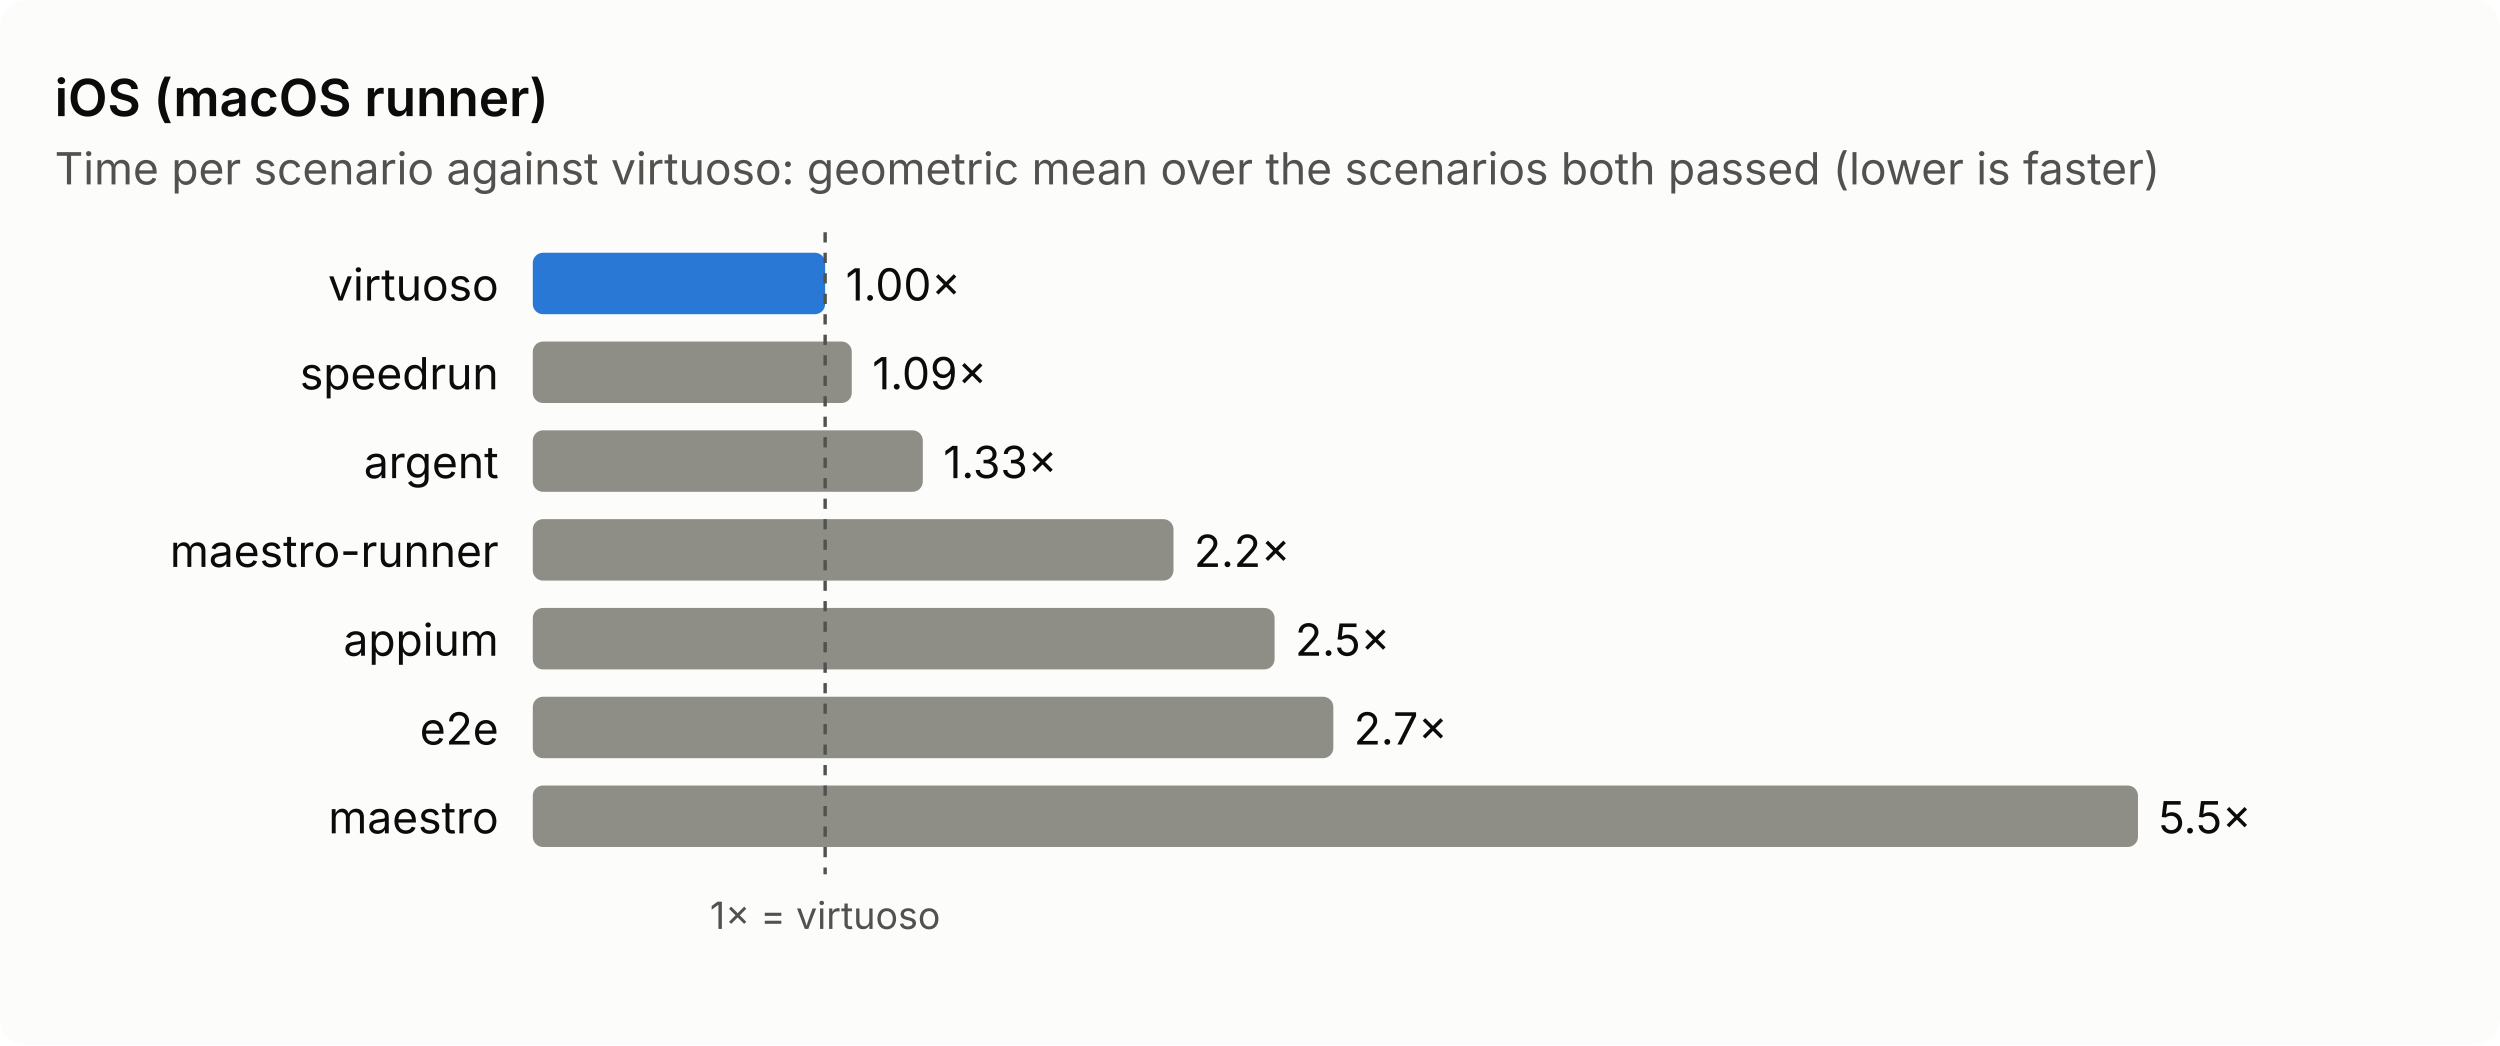
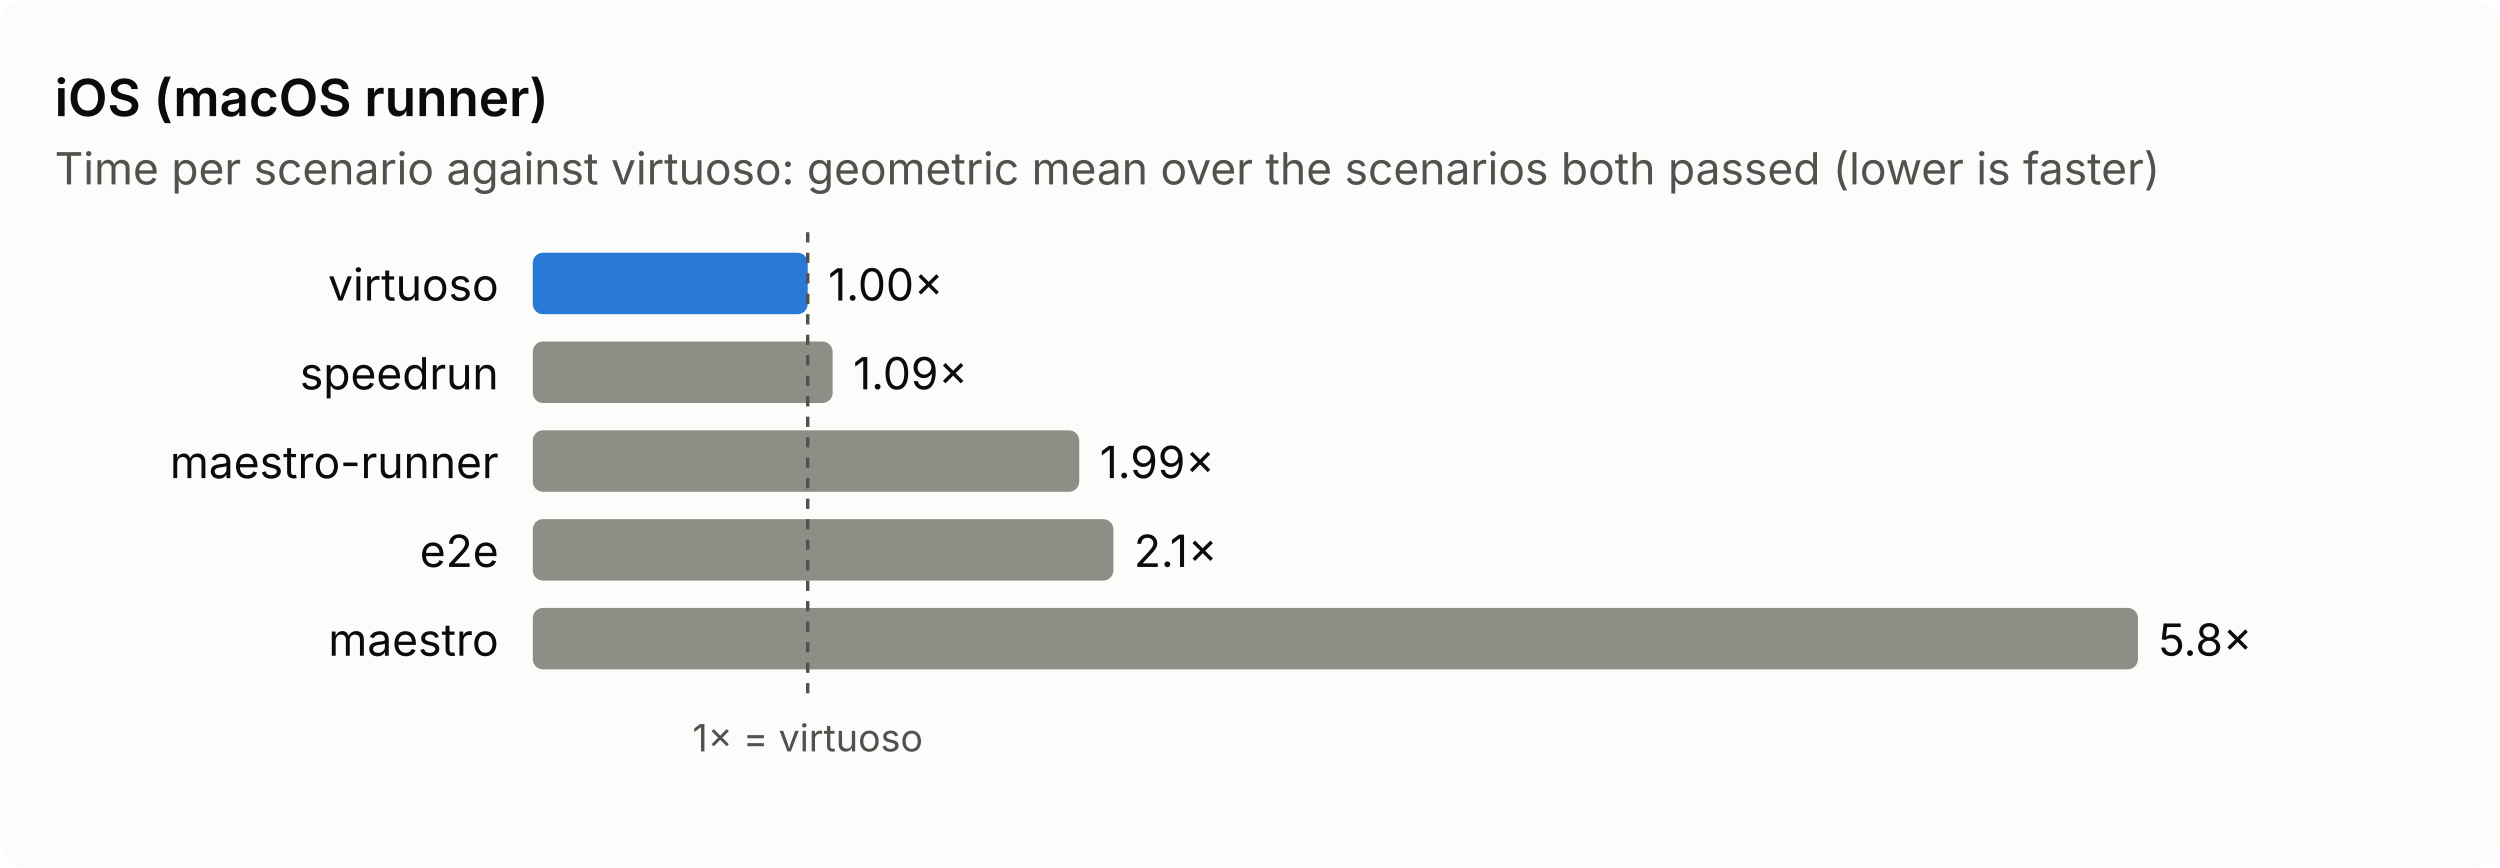
- <svg xmlns="http://www.w3.org/2000/svg" viewBox="0 0 732 306" width="732" height="306" role="img" aria-label="iOS (macOS runner): time per scenario against virtuoso">
+ <svg xmlns="http://www.w3.org/2000/svg" viewBox="0 0 732 254" width="732" height="254" role="img" aria-label="iOS (macOS runner): time per scenario against virtuoso">
  <style>text{font:13px system-ui,-apple-system,'Segoe UI',sans-serif;fill:#0b0b0b}.sub,.axis{fill:#52514e}.axis{font-size:11px}.title{font-size:15px;font-weight:600}.bg{fill:#fcfcfb}.bar{fill:#8f8e86}.base{fill:#2a78d6}.ref{stroke:#52514e;stroke-dasharray:3 3}@media (prefers-color-scheme: dark){.bg{fill:#1a1a19}text{fill:#f0efec}.sub,.axis{fill:#c3c2b7}.base{fill:#3987e5}.ref{stroke:#c3c2b7}}</style>
-   <rect class="bg" width="732" height="306" rx="8" />
+   <rect class="bg" width="732" height="254" rx="8" />
  <text class="title" x="16" y="34.0">iOS (macOS runner)</text>
  <text class="sub" x="16" y="54.0">Time per scenario against virtuoso: geometric mean over the scenarios both passed (lower is faster)</text>
  <text x="146.0" y="88.0" text-anchor="end">virtuoso</text>
-   <rect class="bar base" x="156" y="74.0" width="85.6" height="18" rx="3" />
-   <text x="247.6" y="88.0">1.00×</text>
+   <rect class="bar base" x="156" y="74.0" width="80.5" height="18" rx="3" />
+   <text x="242.5" y="88.0">1.00×</text>
  <text x="146.0" y="114.0" text-anchor="end">speedrun</text>
-   <rect class="bar" x="156" y="100.0" width="93.4" height="18" rx="3" />
-   <text x="255.4" y="114.0">1.09×</text>
-   <text x="146.0" y="140.0" text-anchor="end">argent</text>
-   <rect class="bar" x="156" y="126.0" width="114.2" height="18" rx="3" />
-   <text x="276.2" y="140.0">1.33×</text>
-   <text x="146.0" y="166.0" text-anchor="end">maestro-runner</text>
-   <rect class="bar" x="156" y="152.0" width="187.6" height="18" rx="3" />
-   <text x="349.6" y="166.0">2.2×</text>
-   <text x="146.0" y="192.0" text-anchor="end">appium</text>
-   <rect class="bar" x="156" y="178.0" width="217.2" height="18" rx="3" />
-   <text x="379.2" y="192.0">2.5×</text>
-   <text x="146.0" y="218.0" text-anchor="end">e2e</text>
-   <rect class="bar" x="156" y="204.0" width="234.4" height="18" rx="3" />
-   <text x="396.4" y="218.0">2.7×</text>
-   <text x="146.0" y="244.0" text-anchor="end">maestro</text>
-   <rect class="bar" x="156" y="230.0" width="470.0" height="18" rx="3" />
-   <text x="632.0" y="244.0">5.5×</text>
-   <line class="ref" x1="241.6" y1="68.0" x2="241.6" y2="256.0" />
-   <text class="axis" x="241.6" y="272.0" text-anchor="middle">1× = virtuoso</text>
+   <rect class="bar" x="156" y="100.0" width="87.8" height="18" rx="3" />
+   <text x="249.8" y="114.0">1.09×</text>
+   <text x="146.0" y="140.0" text-anchor="end">maestro-runner</text>
+   <rect class="bar" x="156" y="126.0" width="160.0" height="18" rx="3" />
+   <text x="322.0" y="140.0">1.99×</text>
+   <text x="146.0" y="166.0" text-anchor="end">e2e</text>
+   <rect class="bar" x="156" y="152.0" width="170.0" height="18" rx="3" />
+   <text x="332.0" y="166.0">2.1×</text>
+   <text x="146.0" y="192.0" text-anchor="end">maestro</text>
+   <rect class="bar" x="156" y="178.0" width="470.0" height="18" rx="3" />
+   <text x="632.0" y="192.0">5.8×</text>
+   <line class="ref" x1="236.5" y1="68.0" x2="236.5" y2="204.0" />
+   <text class="axis" x="236.5" y="220.0" text-anchor="middle">1× = virtuoso</text>
</svg>
